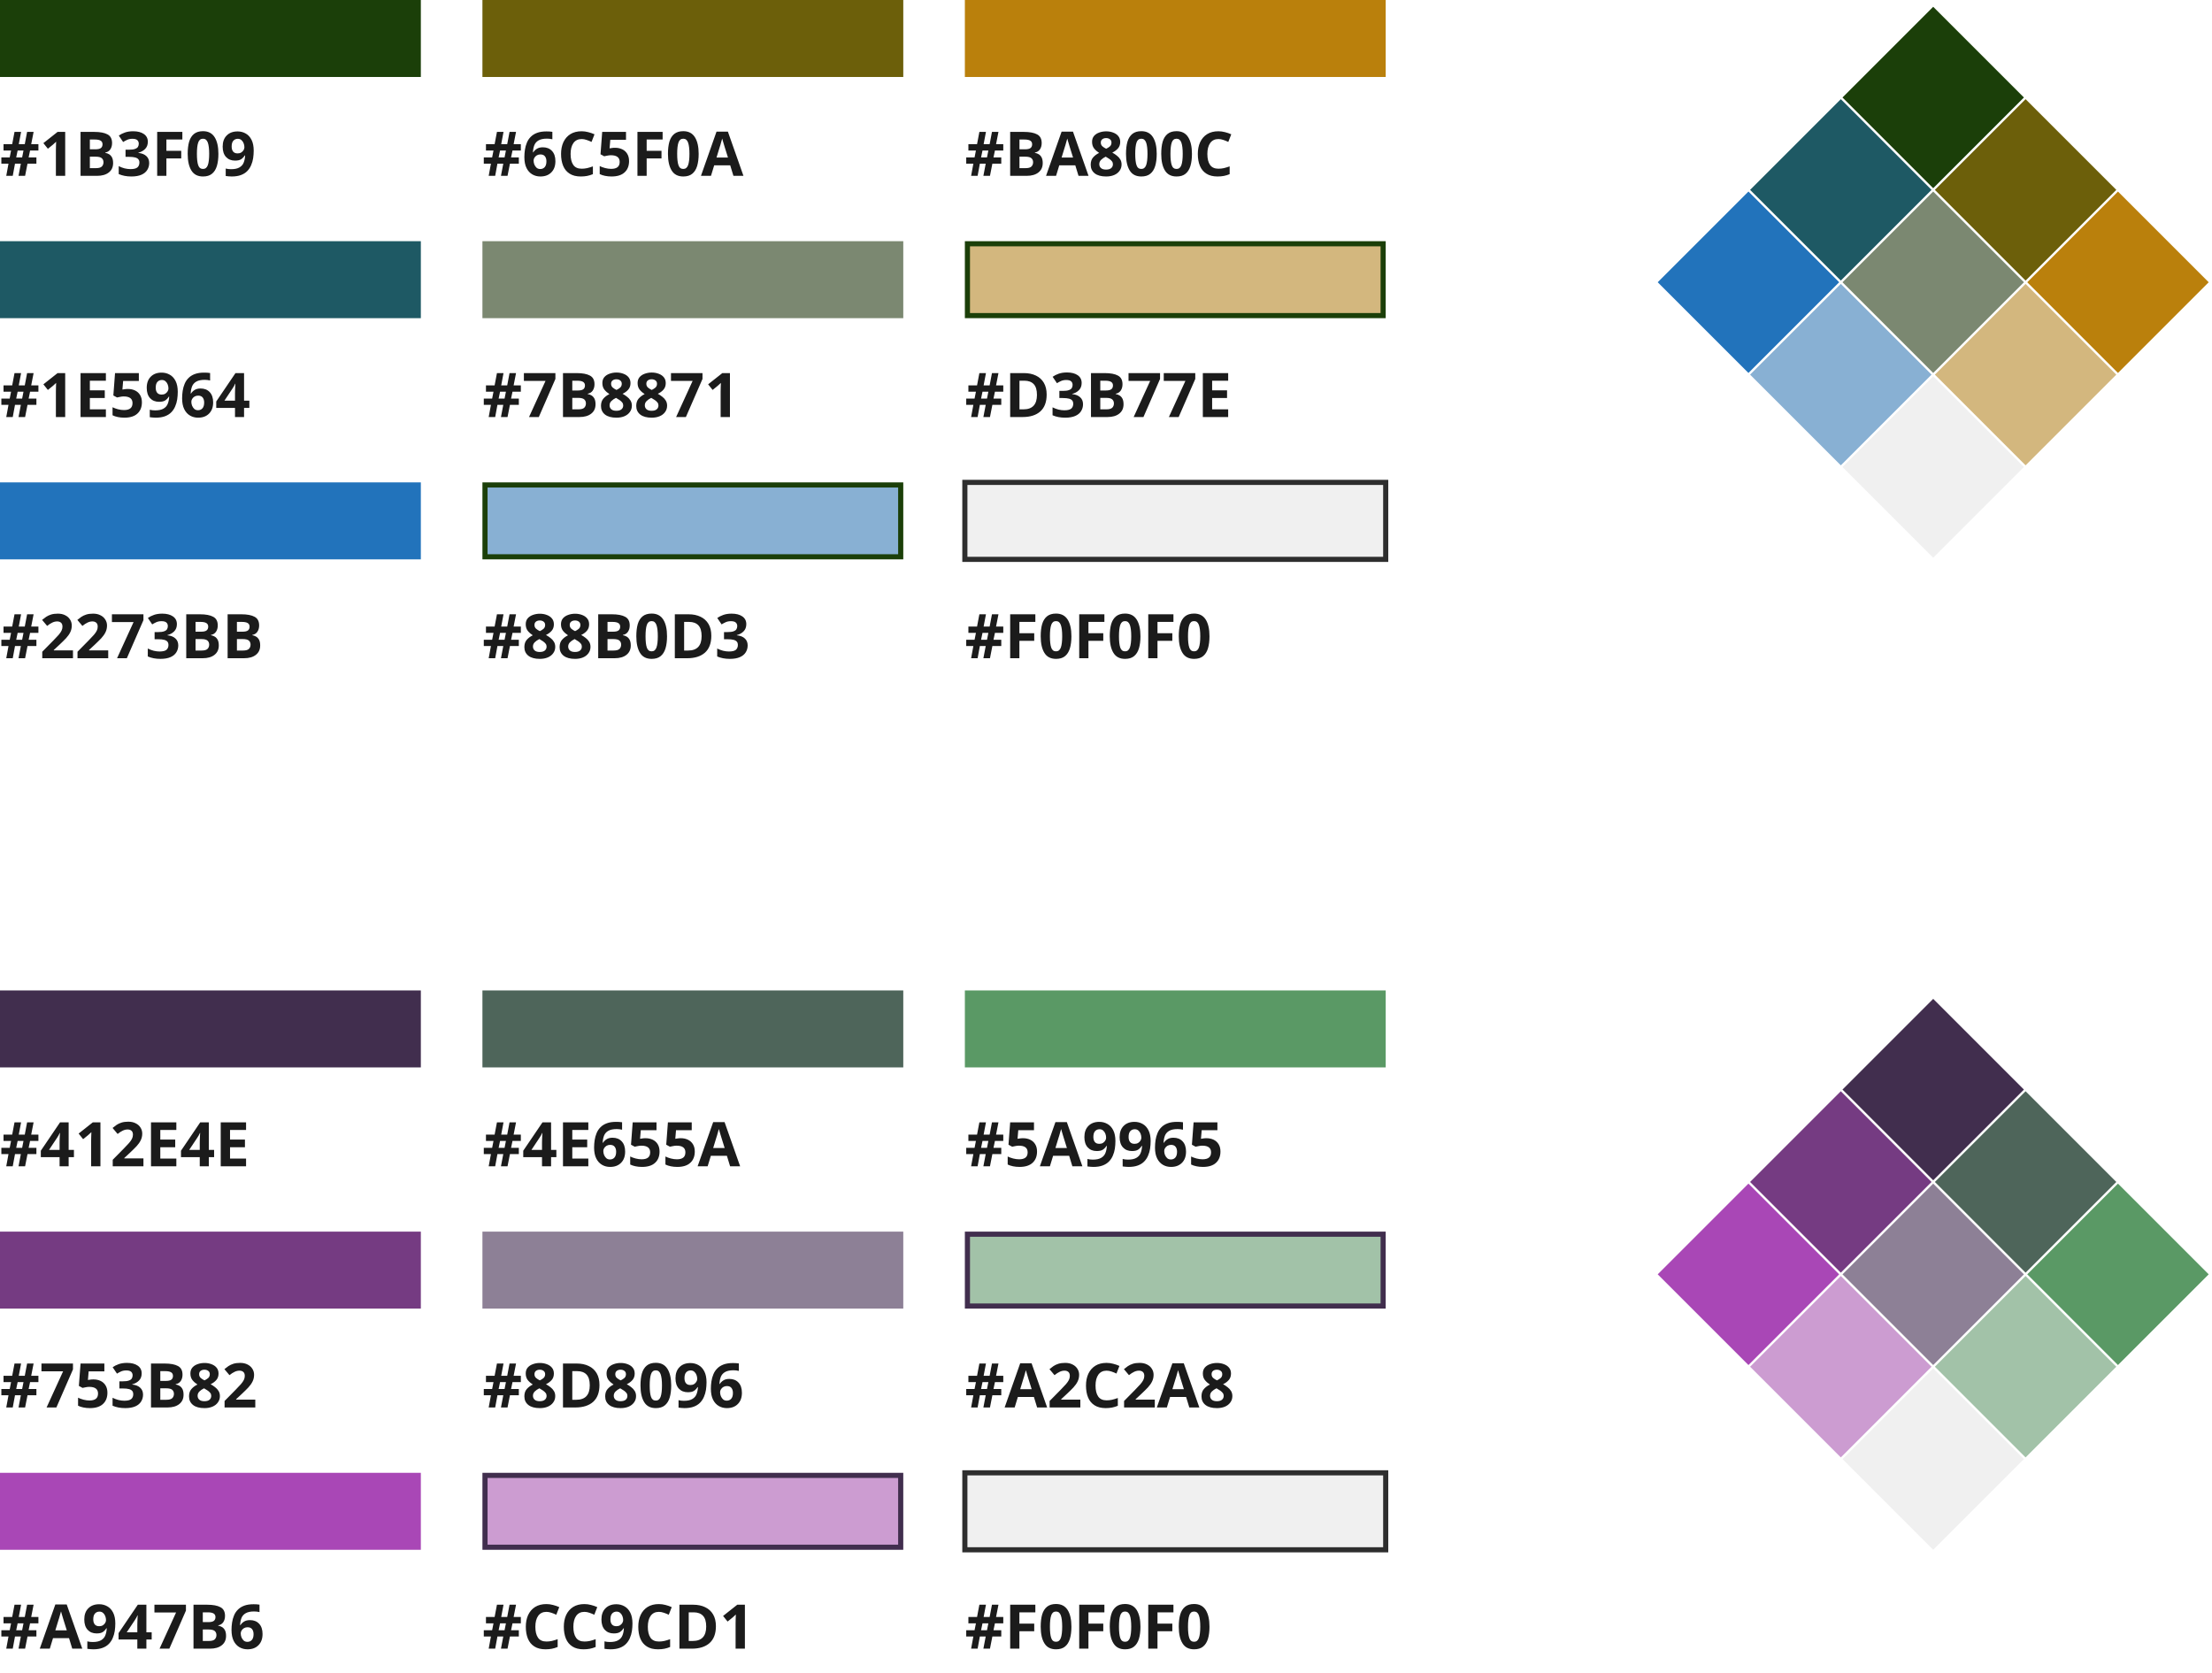
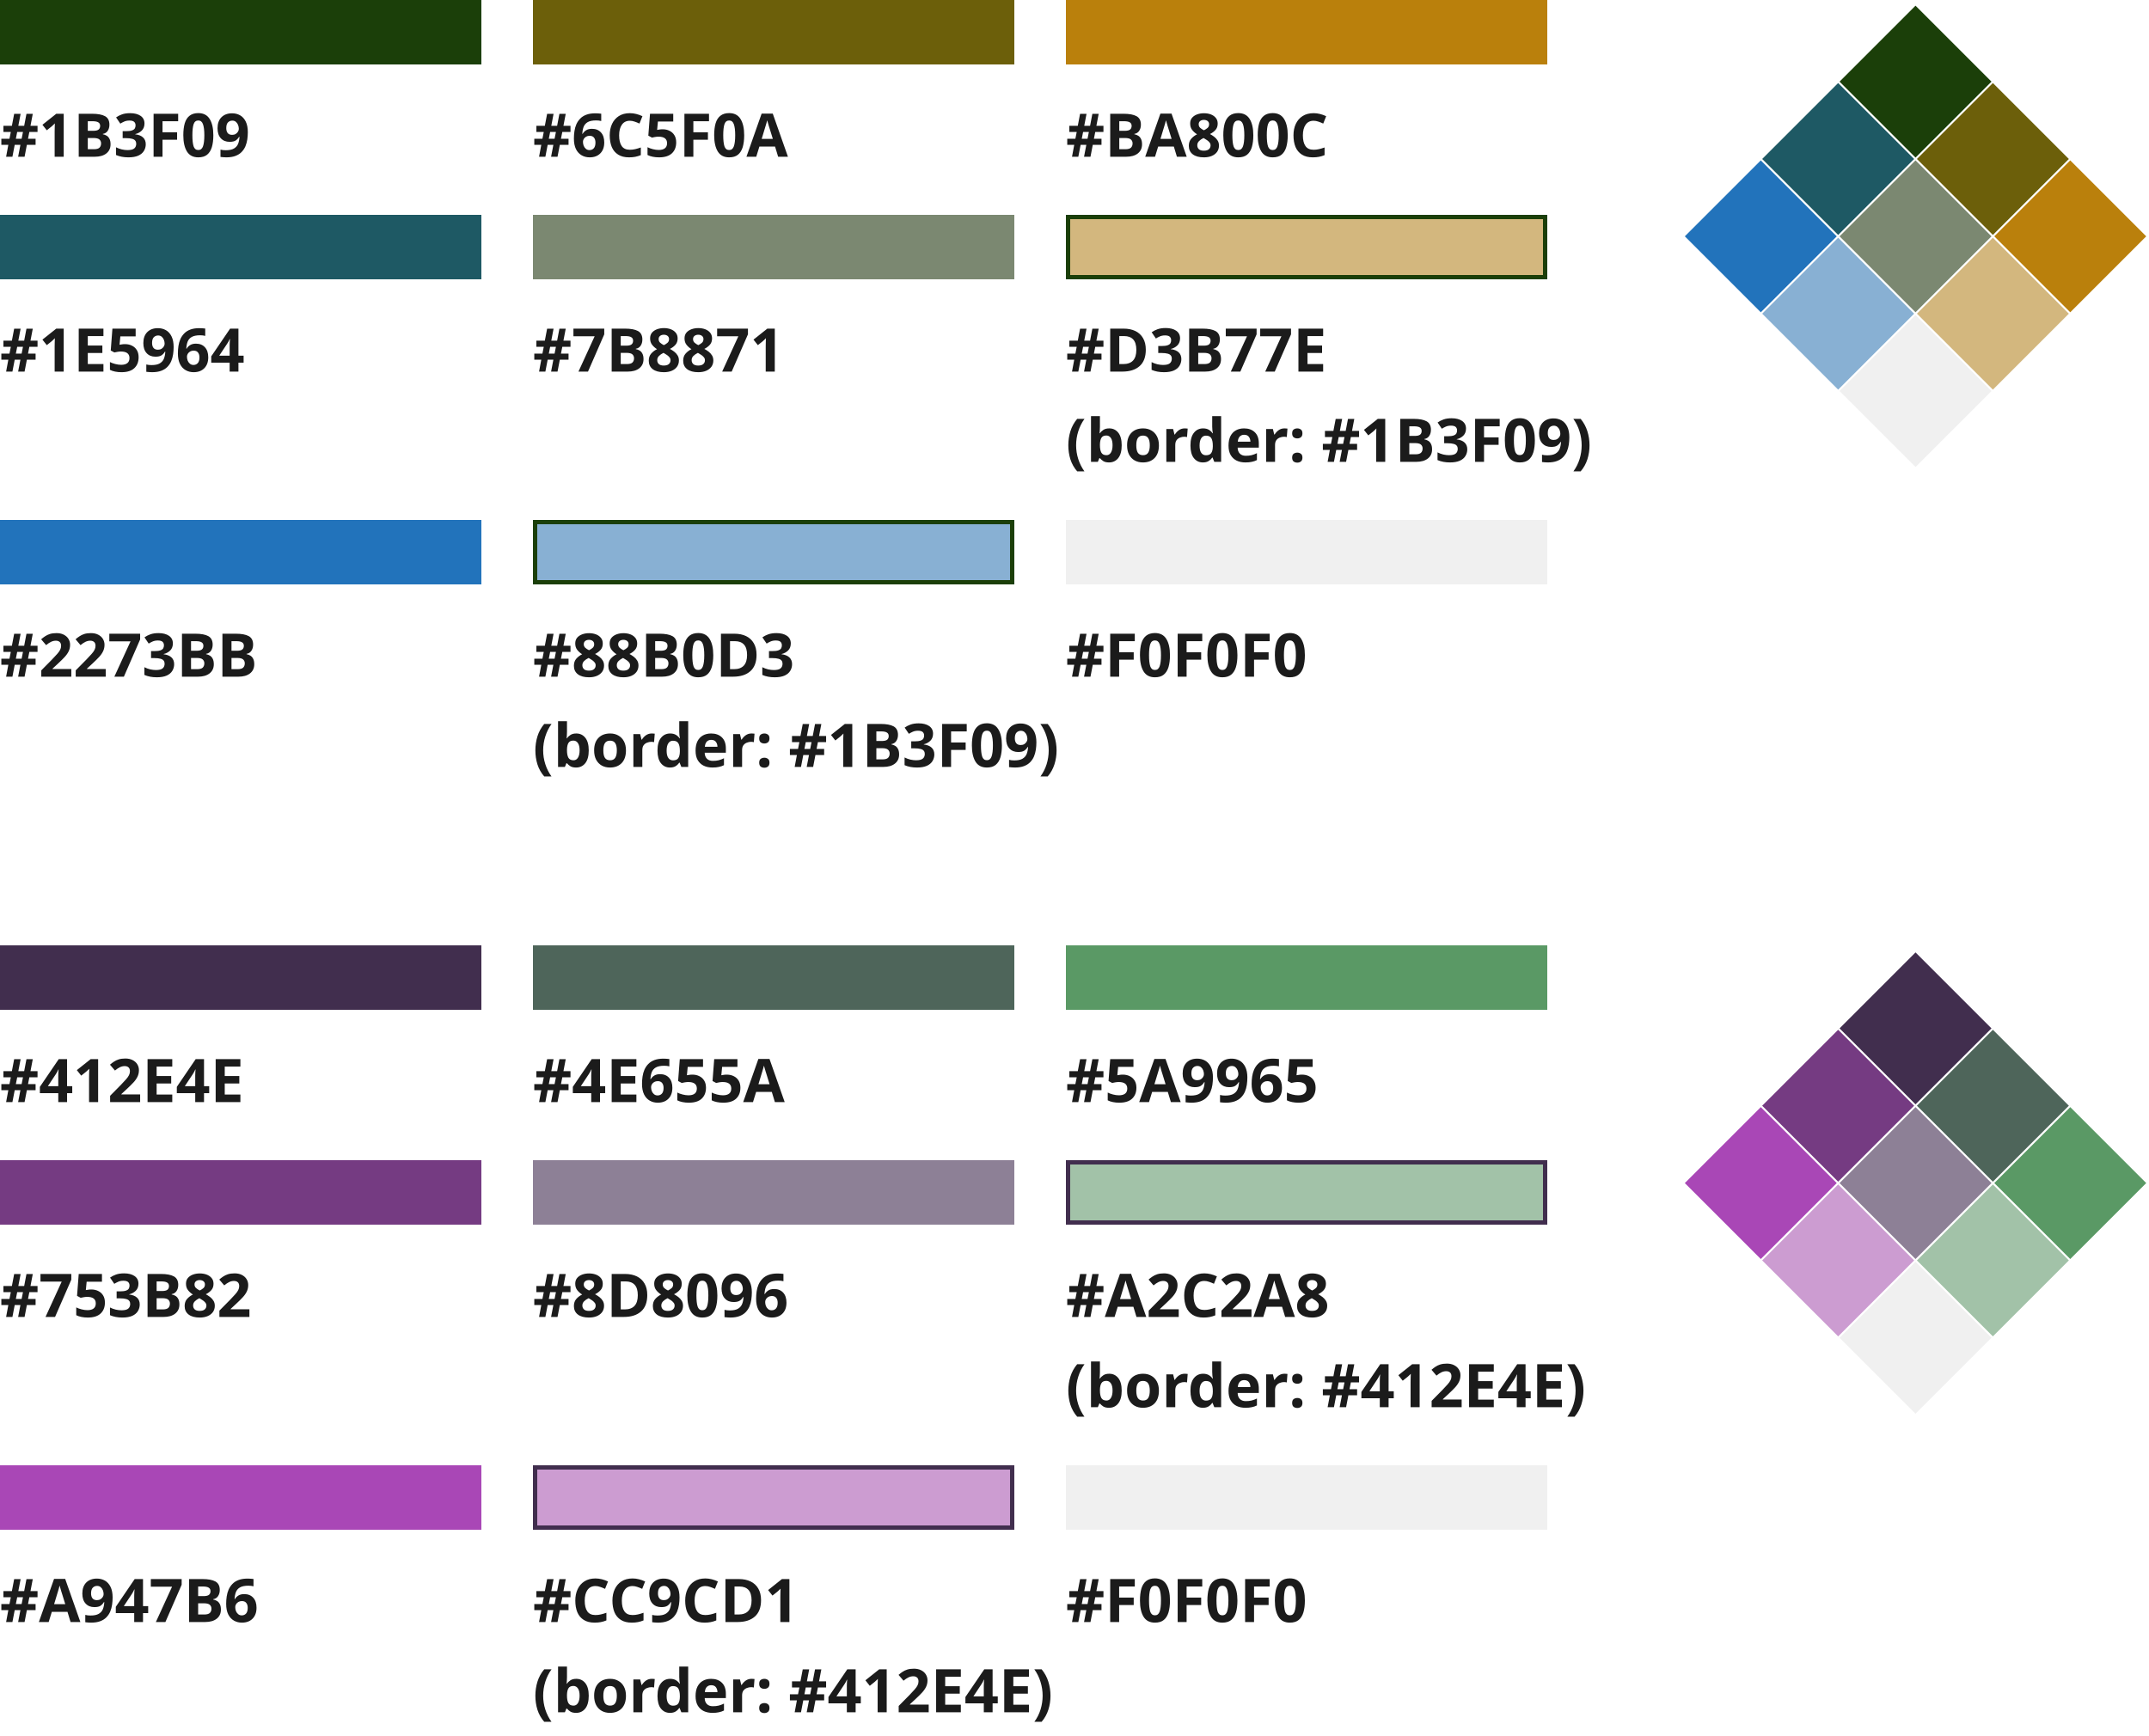
- <svg xmlns="http://www.w3.org/2000/svg" width="431" height="326" viewBox="0 0 431 326" fill="none">
-   <rect width="82" height="15" fill="#1B3F09" />
-   <rect x="94" width="82" height="15" fill="#6C5F0A" />
-   <rect x="188" width="82" height="15" fill="#BA800C" />
-   <text fill="#1B1B1B" xml:space="preserve" style="white-space: pre" font-family="Source Sans Pro" font-size="12" font-weight="600" letter-spacing="0em">
-     <tspan x="0" y="34.266">#1B3F09</tspan>
+ <svg xmlns="http://www.w3.org/2000/svg" width="500" height="404" viewBox="0 0 500 404" fill="none">
+   <rect width="112" height="15" fill="#1B3F09" />
+   <rect x="124" width="112" height="15" fill="#6C5F0A" />
+   <rect x="248" width="112" height="15" fill="#BA800C" />
+   <text fill="#1B1B1B" xml:space="preserve" style="white-space: pre" font-family="Source Sans Pro" font-size="14" font-weight="600" letter-spacing="0em">
+     <tspan x="0" y="36.477">#1B3F09</tspan>
  </text>
-   <text fill="#1B1B1B" xml:space="preserve" style="white-space: pre" font-family="Source Sans Pro" font-size="12" font-weight="600" letter-spacing="0em">
-     <tspan x="94" y="34.266">#6C5F0A</tspan>
+   <text fill="#1B1B1B" xml:space="preserve" style="white-space: pre" font-family="Source Sans Pro" font-size="14" font-weight="600" letter-spacing="0em">
+     <tspan x="124" y="36.477">#6C5F0A</tspan>
  </text>
-   <text fill="#1B1B1B" xml:space="preserve" style="white-space: pre" font-family="Source Sans Pro" font-size="12" font-weight="600" letter-spacing="0em">
-     <tspan x="188" y="34.266">#BA800C</tspan>
+   <text fill="#1B1B1B" xml:space="preserve" style="white-space: pre" font-family="Source Sans Pro" font-size="14" font-weight="600" letter-spacing="0em">
+     <tspan x="248" y="36.477">#BA800C</tspan>
  </text>
-   <rect y="47" width="82" height="15" fill="#1E5964" />
-   <rect x="94" y="47" width="82" height="15" fill="#7B8871" />
-   <rect x="188.5" y="47.5" width="81" height="14" fill="#D3B77E" stroke="#1B3F09" />
-   <text fill="#1B1B1B" xml:space="preserve" style="white-space: pre" font-family="Source Sans Pro" font-size="12" font-weight="600" letter-spacing="0em">
-     <tspan x="0" y="81.266">#1E5964</tspan>
+   <rect y="50" width="112" height="15" fill="#1E5964" />
+   <rect x="124" y="50" width="112" height="15" fill="#7B8871" />
+   <rect x="248.5" y="50.5" width="111" height="14" fill="#D3B77E" stroke="#1B3F09" />
+   <text fill="#1B1B1B" xml:space="preserve" style="white-space: pre" font-family="Source Sans Pro" font-size="14" font-weight="600" letter-spacing="0em">
+     <tspan x="0" y="86.477">#1E5964</tspan>
  </text>
-   <text fill="#1B1B1B" xml:space="preserve" style="white-space: pre" font-family="Source Sans Pro" font-size="12" font-weight="600" letter-spacing="0em">
-     <tspan x="94" y="81.266">#7B8871</tspan>
+   <text fill="#1B1B1B" xml:space="preserve" style="white-space: pre" font-family="Source Sans Pro" font-size="14" font-weight="600" letter-spacing="0em">
+     <tspan x="124" y="86.477">#7B8871</tspan>
  </text>
-   <text fill="#1B1B1B" xml:space="preserve" style="white-space: pre" font-family="Source Sans Pro" font-size="12" font-weight="600" letter-spacing="0em">
-     <tspan x="188" y="81.266">#D3B77E</tspan>
+   <text fill="#1B1B1B" xml:space="preserve" style="white-space: pre" font-family="Source Sans Pro" font-size="14" font-weight="600" letter-spacing="0em">
+     <tspan x="248" y="86.477">#D3B77E
+ </tspan>
+     <tspan x="248" y="107.477">(border: #1B3F09)</tspan>
  </text>
-   <rect y="94" width="82" height="15" fill="#2273BB" />
-   <rect x="94.5" y="94.5" width="81" height="14" fill="#88B0D3" stroke="#1B3F09" />
-   <rect stroke="#2E2E2E" x="188" y="94" width="82" height="15" fill="#F0F0F0" />
-   <text fill="#1B1B1B" xml:space="preserve" style="white-space: pre" font-family="Source Sans Pro" font-size="12" font-weight="600" letter-spacing="0em">
-     <tspan x="0" y="128.266">#2273BB</tspan>
+   <rect y="121" width="112" height="15" fill="#2273BB" />
+   <rect x="124.5" y="121.5" width="111" height="14" fill="#88B0D3" stroke="#1B3F09" />
+   <rect x="248" y="121" width="112" height="15" fill="#F0F0F0" />
+   <text fill="#1B1B1B" xml:space="preserve" style="white-space: pre" font-family="Source Sans Pro" font-size="14" font-weight="600" letter-spacing="0em">
+     <tspan x="0" y="157.477">#2273BB</tspan>
  </text>
-   <text fill="#1B1B1B" xml:space="preserve" style="white-space: pre" font-family="Source Sans Pro" font-size="12" font-weight="600" letter-spacing="0em">
-     <tspan x="94" y="128.266">#88B0D3</tspan>
+   <text fill="#1B1B1B" xml:space="preserve" style="white-space: pre" font-family="Source Sans Pro" font-size="14" font-weight="600" letter-spacing="0em">
+     <tspan x="124" y="157.477">#88B0D3
+ </tspan>
+     <tspan x="124" y="178.477">(border: #1B3F09)</tspan>
  </text>
-   <text fill="#1B1B1B" xml:space="preserve" style="white-space: pre" font-family="Source Sans Pro" font-size="12" font-weight="600" letter-spacing="0em">
-     <tspan x="188" y="128.266">#F0F0F0</tspan>
+   <text fill="#1B1B1B" xml:space="preserve" style="white-space: pre" font-family="Source Sans Pro" font-size="14" font-weight="600" letter-spacing="0em">
+     <tspan x="248" y="157.477">#F0F0F0</tspan>
  </text>
-   <rect x="359" y="19" width="25" height="25" transform="rotate(-45 359 19)" fill="#1B3F09" />
-   <rect x="341" y="37" width="25" height="25" transform="rotate(-45 341 37)" fill="#1E5964" />
-   <rect x="323" y="55" width="25" height="25" transform="rotate(-45 323 55)" fill="#2273BB" />
-   <rect x="377" y="37" width="25" height="25" transform="rotate(-45 377 37)" fill="#6C5F0A" />
-   <rect x="341" y="73" width="25" height="25" transform="rotate(-45 341 73)" fill="#88B0D3" />
-   <rect x="377" y="73" width="25" height="25" transform="rotate(-45 377 73)" fill="#D3B77E" />
-   <rect x="359" y="91" width="25" height="25" transform="rotate(-45 359 91)" fill="#F0F0F0" />
-   <rect x="395" y="55" width="25" height="25" transform="rotate(-45 395 55)" fill="#BA800C" />
-   <rect x="359" y="55" width="25" height="25" transform="rotate(-45 359 55)" fill="#7B8871" />
-   <rect y="193" width="82" height="15" fill="#412E4E" />
-   <rect x="94" y="193" width="82" height="15" fill="#4E655A" />
-   <rect x="188" y="193" width="82" height="15" fill="#5A9965" />
-   <text fill="#1B1B1B" xml:space="preserve" style="white-space: pre" font-family="Source Sans Pro" font-size="12" font-weight="600" letter-spacing="0em">
-     <tspan x="0" y="227.266">#412E4E</tspan>
+   <rect x="428" y="19" width="25" height="25" transform="rotate(-45 428 19)" fill="#1B3F09" />
+   <rect x="410" y="37" width="25" height="25" transform="rotate(-45 410 37)" fill="#1E5964" />
+   <rect x="392" y="55" width="25" height="25" transform="rotate(-45 392 55)" fill="#2273BB" />
+   <rect x="446" y="37" width="25" height="25" transform="rotate(-45 446 37)" fill="#6C5F0A" />
+   <rect x="410" y="73" width="25" height="25" transform="rotate(-45 410 73)" fill="#88B0D3" />
+   <rect x="446" y="73" width="25" height="25" transform="rotate(-45 446 73)" fill="#D3B77E" />
+   <rect x="428" y="91" width="25" height="25" transform="rotate(-45 428 91)" fill="#F0F0F0" />
+   <rect x="464" y="55" width="25" height="25" transform="rotate(-45 464 55)" fill="#BA800C" />
+   <rect x="428" y="55" width="25" height="25" transform="rotate(-45 428 55)" fill="#7B8871" />
+   <rect y="220" width="112" height="15" fill="#412E4E" />
+   <rect x="124" y="220" width="112" height="15" fill="#4E655A" />
+   <rect x="248" y="220" width="112" height="15" fill="#5A9965" />
+   <text fill="#1B1B1B" xml:space="preserve" style="white-space: pre" font-family="Source Sans Pro" font-size="14" font-weight="600" letter-spacing="0em">
+     <tspan x="0" y="256.477">#412E4E</tspan>
  </text>
-   <text fill="#1B1B1B" xml:space="preserve" style="white-space: pre" font-family="Source Sans Pro" font-size="12" font-weight="600" letter-spacing="0em">
-     <tspan x="94" y="227.266">#4E655A</tspan>
+   <text fill="#1B1B1B" xml:space="preserve" style="white-space: pre" font-family="Source Sans Pro" font-size="14" font-weight="600" letter-spacing="0em">
+     <tspan x="124" y="256.477">#4E655A</tspan>
  </text>
-   <text fill="#1B1B1B" xml:space="preserve" style="white-space: pre" font-family="Source Sans Pro" font-size="12" font-weight="600" letter-spacing="0em">
-     <tspan x="188" y="227.266">#5A9965</tspan>
+   <text fill="#1B1B1B" xml:space="preserve" style="white-space: pre" font-family="Source Sans Pro" font-size="14" font-weight="600" letter-spacing="0em">
+     <tspan x="248" y="256.477">#5A9965</tspan>
  </text>
-   <rect y="240" width="82" height="15" fill="#753B82" />
-   <rect x="94" y="240" width="82" height="15" fill="#8D8096" />
-   <rect x="188.5" y="240.5" width="81" height="14" fill="#A2C2A8" stroke="#412E4E" />
-   <text fill="#1B1B1B" xml:space="preserve" style="white-space: pre" font-family="Source Sans Pro" font-size="12" font-weight="600" letter-spacing="0em">
-     <tspan x="0" y="274.266">#753B82</tspan>
+   <rect y="270" width="112" height="15" fill="#753B82" />
+   <rect x="124" y="270" width="112" height="15" fill="#8D8096" />
+   <rect x="248.5" y="270.5" width="111" height="14" fill="#A2C2A8" stroke="#412E4E" />
+   <text fill="#1B1B1B" xml:space="preserve" style="white-space: pre" font-family="Source Sans Pro" font-size="14" font-weight="600" letter-spacing="0em">
+     <tspan x="0" y="306.477">#753B82</tspan>
  </text>
-   <text fill="#1B1B1B" xml:space="preserve" style="white-space: pre" font-family="Source Sans Pro" font-size="12" font-weight="600" letter-spacing="0em">
-     <tspan x="94" y="274.266">#8D8096</tspan>
+   <text fill="#1B1B1B" xml:space="preserve" style="white-space: pre" font-family="Source Sans Pro" font-size="14" font-weight="600" letter-spacing="0em">
+     <tspan x="124" y="306.477">#8D8096</tspan>
  </text>
-   <text fill="#1B1B1B" xml:space="preserve" style="white-space: pre" font-family="Source Sans Pro" font-size="12" font-weight="600" letter-spacing="0em">
-     <tspan x="188" y="274.266">#A2C2A8</tspan>
+   <text fill="#1B1B1B" xml:space="preserve" style="white-space: pre" font-family="Source Sans Pro" font-size="14" font-weight="600" letter-spacing="0em">
+     <tspan x="248" y="306.477">#A2C2A8
+ </tspan>
+     <tspan x="248" y="327.477">(border: #412E4E)</tspan>
  </text>
-   <rect y="287" width="82" height="15" fill="#A947B6" />
-   <rect x="94.5" y="287.5" width="81" height="14" fill="#CC9CD1" stroke="#412E4E" />
-   <rect stroke="#2E2E2E" x="188" y="287" width="82" height="15" fill="#F0F0F0" />
-   <text fill="#1B1B1B" xml:space="preserve" style="white-space: pre" font-family="Source Sans Pro" font-size="12" font-weight="600" letter-spacing="0em">
-     <tspan x="0" y="321.266">#A947B6</tspan>
+   <rect y="341" width="112" height="15" fill="#A947B6" />
+   <rect x="124.5" y="341.5" width="111" height="14" fill="#CC9CD1" stroke="#412E4E" />
+   <rect x="248" y="341" width="112" height="15" fill="#F0F0F0" />
+   <text fill="#1B1B1B" xml:space="preserve" style="white-space: pre" font-family="Source Sans Pro" font-size="14" font-weight="600" letter-spacing="0em">
+     <tspan x="0" y="377.477">#A947B6</tspan>
  </text>
-   <text fill="#1B1B1B" xml:space="preserve" style="white-space: pre" font-family="Source Sans Pro" font-size="12" font-weight="600" letter-spacing="0em">
-     <tspan x="94" y="321.266">#CC9CD1</tspan>
+   <text fill="#1B1B1B" xml:space="preserve" style="white-space: pre" font-family="Source Sans Pro" font-size="14" font-weight="600" letter-spacing="0em">
+     <tspan x="124" y="377.477">#CC9CD1
+ </tspan>
+     <tspan x="124" y="398.477">(border: #412E4E)</tspan>
  </text>
-   <text fill="#1B1B1B" xml:space="preserve" style="white-space: pre" font-family="Source Sans Pro" font-size="12" font-weight="600" letter-spacing="0em">
-     <tspan x="188" y="321.266">#F0F0F0</tspan>
+   <text fill="#1B1B1B" xml:space="preserve" style="white-space: pre" font-family="Source Sans Pro" font-size="14" font-weight="600" letter-spacing="0em">
+     <tspan x="248" y="377.477">#F0F0F0</tspan>
  </text>
-   <rect x="359" y="212.322" width="25" height="25" transform="rotate(-45 359 212.322)" fill="#412E4E" />
-   <rect x="341" y="230.322" width="25" height="25" transform="rotate(-45 341 230.322)" fill="#753B82" />
-   <rect x="323" y="248.322" width="25" height="25" transform="rotate(-45 323 248.322)" fill="#A947B6" />
-   <rect x="377" y="230.322" width="25" height="25" transform="rotate(-45 377 230.322)" fill="#4E655A" />
-   <rect x="341" y="266.322" width="25" height="25" transform="rotate(-45 341 266.322)" fill="#CC9CD1" />
-   <rect x="377" y="266.322" width="25" height="25" transform="rotate(-45 377 266.322)" fill="#A2C2A8" />
-   <rect x="359" y="284.322" width="25" height="25" transform="rotate(-45 359 284.322)" fill="#F0F0F0" />
-   <rect x="395" y="248.322" width="25" height="25" transform="rotate(-45 395 248.322)" fill="#5A9965" />
-   <rect x="359" y="248.322" width="25" height="25" transform="rotate(-45 359 248.322)" fill="#8D8096" />
+   <rect x="428" y="239.322" width="25" height="25" transform="rotate(-45 428 239.322)" fill="#412E4E" />
+   <rect x="410" y="257.322" width="25" height="25" transform="rotate(-45 410 257.322)" fill="#753B82" />
+   <rect x="392" y="275.322" width="25" height="25" transform="rotate(-45 392 275.322)" fill="#A947B6" />
+   <rect x="446" y="257.322" width="25" height="25" transform="rotate(-45 446 257.322)" fill="#4E655A" />
+   <rect x="410" y="293.322" width="25" height="25" transform="rotate(-45 410 293.322)" fill="#CC9CD1" />
+   <rect x="446" y="293.322" width="25" height="25" transform="rotate(-45 446 293.322)" fill="#A2C2A8" />
+   <rect x="428" y="311.322" width="25" height="25" transform="rotate(-45 428 311.322)" fill="#F0F0F0" />
+   <rect x="464" y="275.322" width="25" height="25" transform="rotate(-45 464 275.322)" fill="#5A9965" />
+   <rect x="428" y="275.322" width="25" height="25" transform="rotate(-45 428 275.322)" fill="#8D8096" />
</svg>
